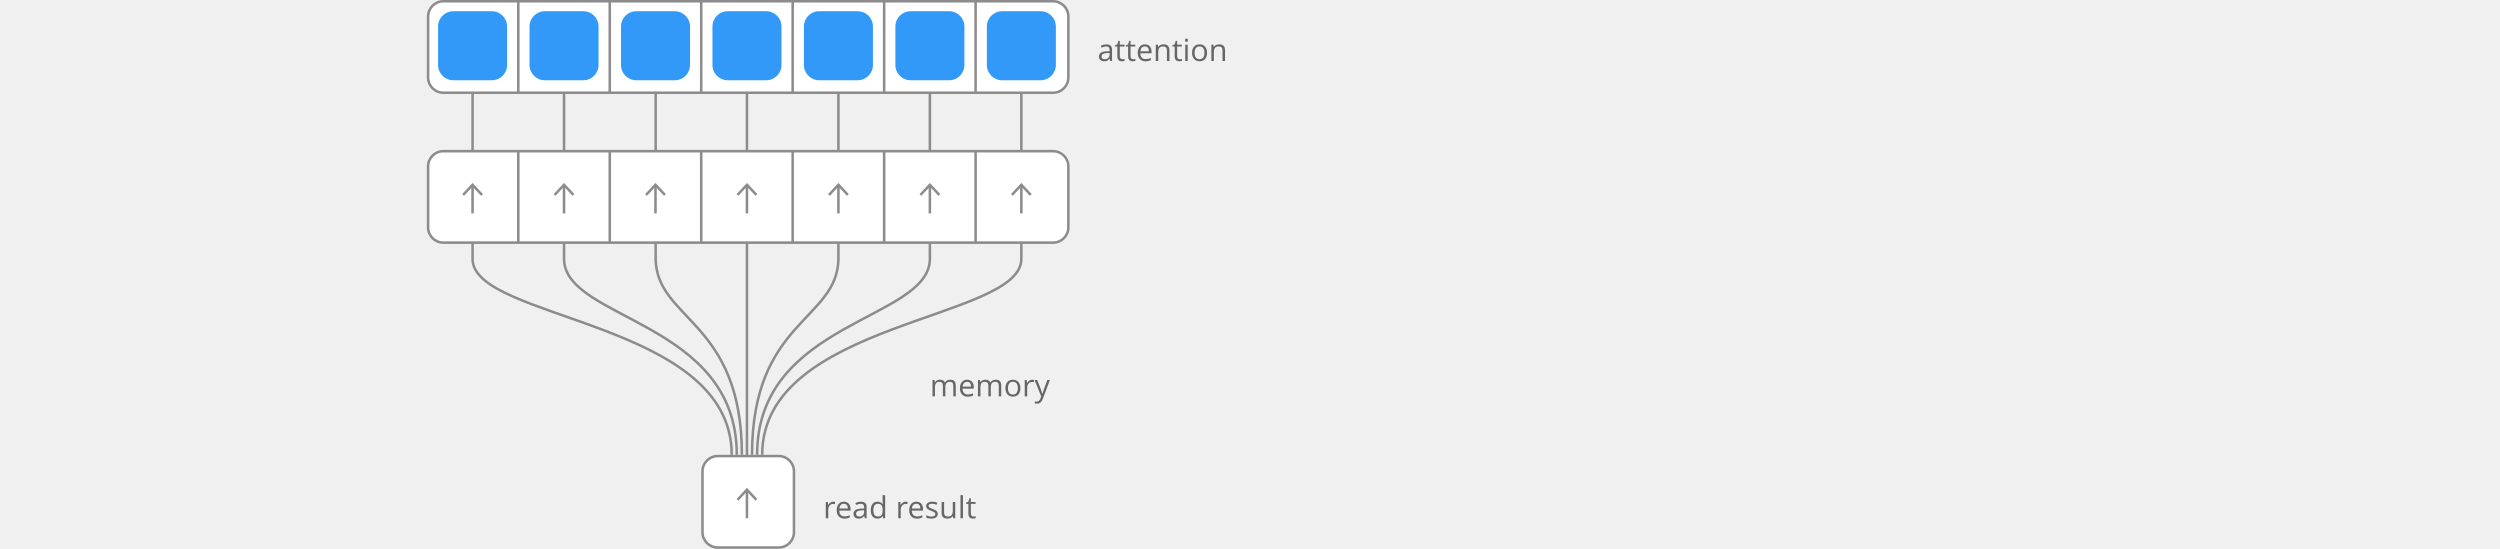
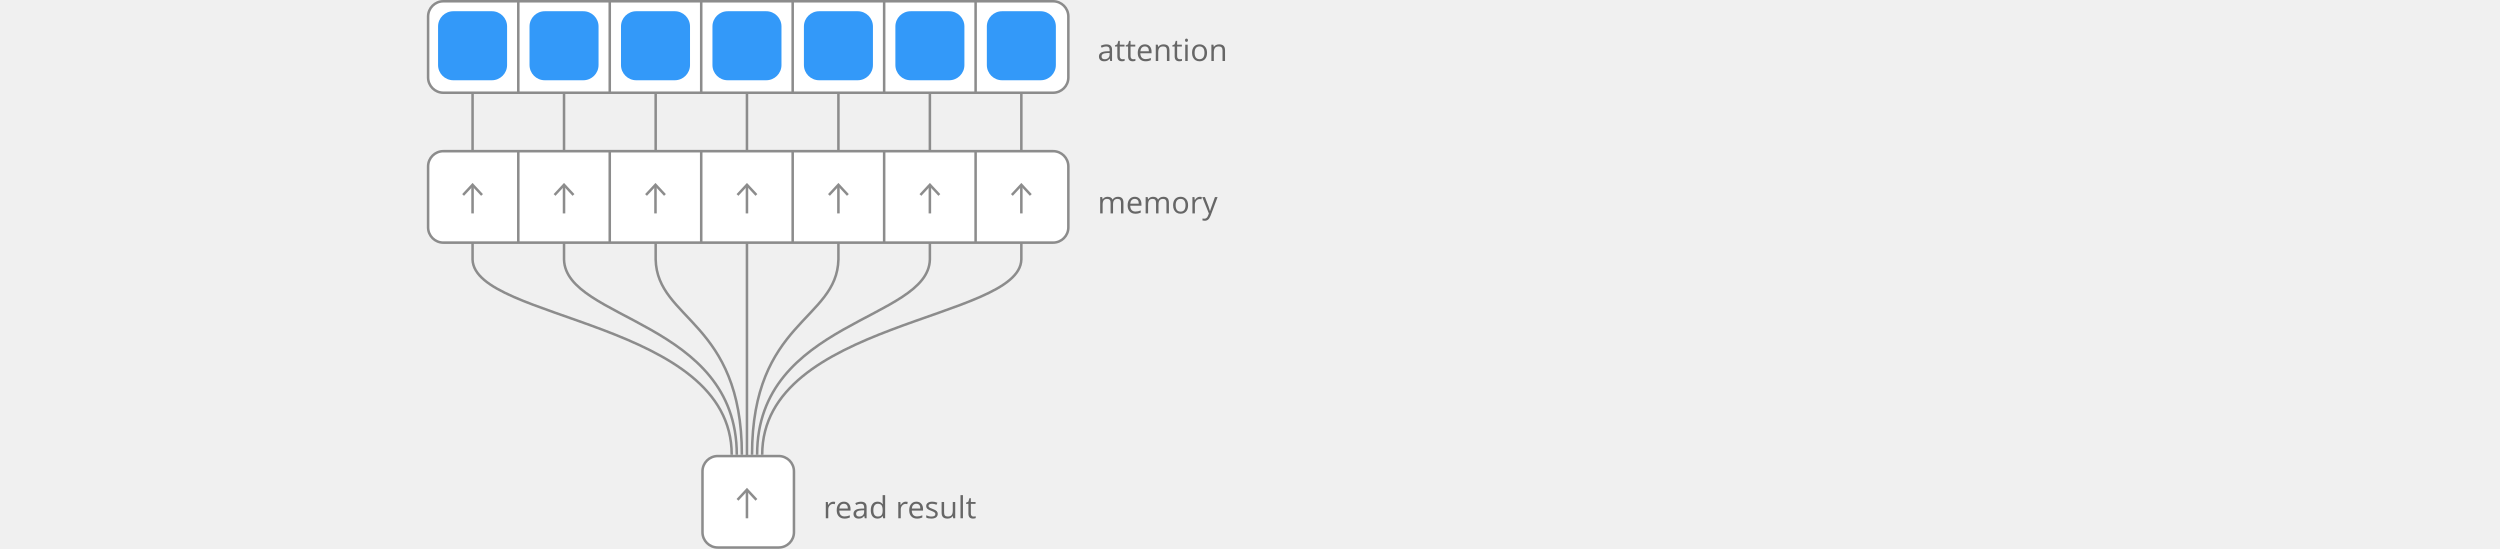
<svg xmlns="http://www.w3.org/2000/svg" xmlns:xlink="http://www.w3.org/1999/xlink" id="edges" width="984" height="216" viewBox="0 0 984 216">
  <defs>
    <symbol id="array-7" data-name="array-7" viewBox="0 0 253 37">
      <rect x="0.5" y="0.5" width="252" height="36" rx="6" ry="6" fill="#fff" stroke="#8c8c8c" stroke-miterlimit="10" />
      <line x1="36" y1="36.5" x2="36" y2="0.5" fill="none" stroke="#8c8c8c" stroke-miterlimit="10" />
      <line x1="72" y1="36.5" x2="72" y2="0.5" fill="none" stroke="#8c8c8c" stroke-miterlimit="10" />
      <line x1="108" y1="36.5" x2="108" y2="0.5" fill="none" stroke="#8c8c8c" stroke-miterlimit="10" />
      <line x1="144" y1="36.5" x2="144" y2="0.5" fill="none" stroke="#8c8c8c" stroke-miterlimit="10" />
      <line x1="180" y1="36.5" x2="180" y2="0.5" fill="none" stroke="#8c8c8c" stroke-miterlimit="10" />
      <line x1="216" y1="36.5" x2="216" y2="0.5" fill="none" stroke="#8c8c8c" stroke-miterlimit="10" />
    </symbol>
    <symbol id="array-1" data-name="array-1" viewBox="0 0 37 37">
      <rect x="0.5" y="0.5" width="36" height="36" rx="6" ry="6" fill="#fff" stroke="#8c8c8c" stroke-miterlimit="10" />
    </symbol>
    <symbol id="array-vector" data-name="array-vector" viewBox="0 0 36 36">
      <rect width="36" height="36" fill="#0080f7" opacity="0" />
      <g>
        <line x1="18" y1="24" x2="18" y2="13.08" fill="none" stroke="#8c8c8c" stroke-miterlimit="10" />
        <polygon points="22.09 16.4 21.36 17.08 18 13.47 14.64 17.08 13.91 16.4 18 12 22.09 16.4" fill="#8c8c8c" />
      </g>
    </symbol>
    <symbol id="array-positive-value" data-name="array-positive-value" viewBox="0 0 36 36">
      <rect width="36" height="36" fill="#0080f7" opacity="0" />
      <rect x="4.42" y="4.42" width="27.17" height="27.17" rx="6" ry="6" fill="#0080f7" opacity="0.8" />
    </symbol>
  </defs>
  <g id="paths">
    <path id="edge0" d="M186,36v66.12c0.56,24,102,24.22,102,76.88" fill="none" stroke="#8c8c8c" stroke-miterlimit="10" />
    <path id="edge1" d="M222,36v66.12c0.56,24,68,24.22,68,76.88" fill="none" stroke="#8c8c8c" stroke-miterlimit="10" />
    <path id="edge2" d="M258.07,36v66.12c0.56,24,33.93,24.22,33.93,76.88" fill="none" stroke="#8c8c8c" stroke-miterlimit="10" />
    <path id="edge3" d="M294,36V180" fill="none" stroke="#8c8c8c" stroke-miterlimit="10" />
    <path id="edge4" d="M330,36v66.12c-0.56,24-34,24.22-34,76.88" fill="none" stroke="#8c8c8c" stroke-miterlimit="10" />
    <path id="edge5" d="M366,36v66.12c-0.56,24-68,24.22-68,76.88" fill="none" stroke="#8c8c8c" stroke-miterlimit="10" />
    <path id="edge6" d="M402,36v66.12c-0.56,24-102,24.22-102,76.88" fill="none" stroke="#8c8c8c" stroke-miterlimit="10" />
  </g>
  <use id="array-7-3" data-name="array-7" width="253" height="37" transform="translate(168)" xlink:href="#array-7" />
  <use width="253" height="37" transform="translate(168 59)" xlink:href="#array-7" />
  <use width="37" height="37" transform="translate(276 179)" xlink:href="#array-1" />
  <text transform="translate(432 24)" font-size="12" fill="#666" font-family="Open Sans">attention</text>
-   <text transform="translate(366 156)" font-size="12" fill="#666" font-family="Open Sans">memory</text>
+   <text transform="translate(432 84)" font-size="12" fill="#666" font-family="Open Sans">memory</text>
  <text transform="translate(324 204)" font-size="12" fill="#666" font-family="Open Sans">read result</text>
  <use id="read-result" width="36" height="36" transform="translate(276 180)" xlink:href="#array-vector" />
  <g id="attention">
    <use width="36" height="36" transform="translate(168)" xlink:href="#array-positive-value" />
    <use width="36" height="36" transform="translate(204)" xlink:href="#array-positive-value" />
    <use width="36" height="36" transform="translate(240)" xlink:href="#array-positive-value" />
    <use width="36" height="36" transform="translate(276)" xlink:href="#array-positive-value" />
    <use width="36" height="36" transform="translate(312)" xlink:href="#array-positive-value" />
    <use width="36" height="36" transform="translate(348)" xlink:href="#array-positive-value" />
    <use width="36" height="36" transform="translate(384)" xlink:href="#array-positive-value" />
  </g>
  <g id="memory">
    <use width="36" height="36" transform="translate(168 60)" xlink:href="#array-vector" />
    <use width="36" height="36" transform="translate(204 60)" xlink:href="#array-vector" />
    <use width="36" height="36" transform="translate(240 60)" xlink:href="#array-vector" />
    <use width="36" height="36" transform="translate(276 60)" xlink:href="#array-vector" />
    <use width="36" height="36" transform="translate(312 60)" xlink:href="#array-vector" />
    <use width="36" height="36" transform="translate(348 60)" xlink:href="#array-vector" />
    <use id="array-vector-17" data-name="array-vector" width="36" height="36" transform="translate(384 60)" xlink:href="#array-vector" />
  </g>
</svg>
